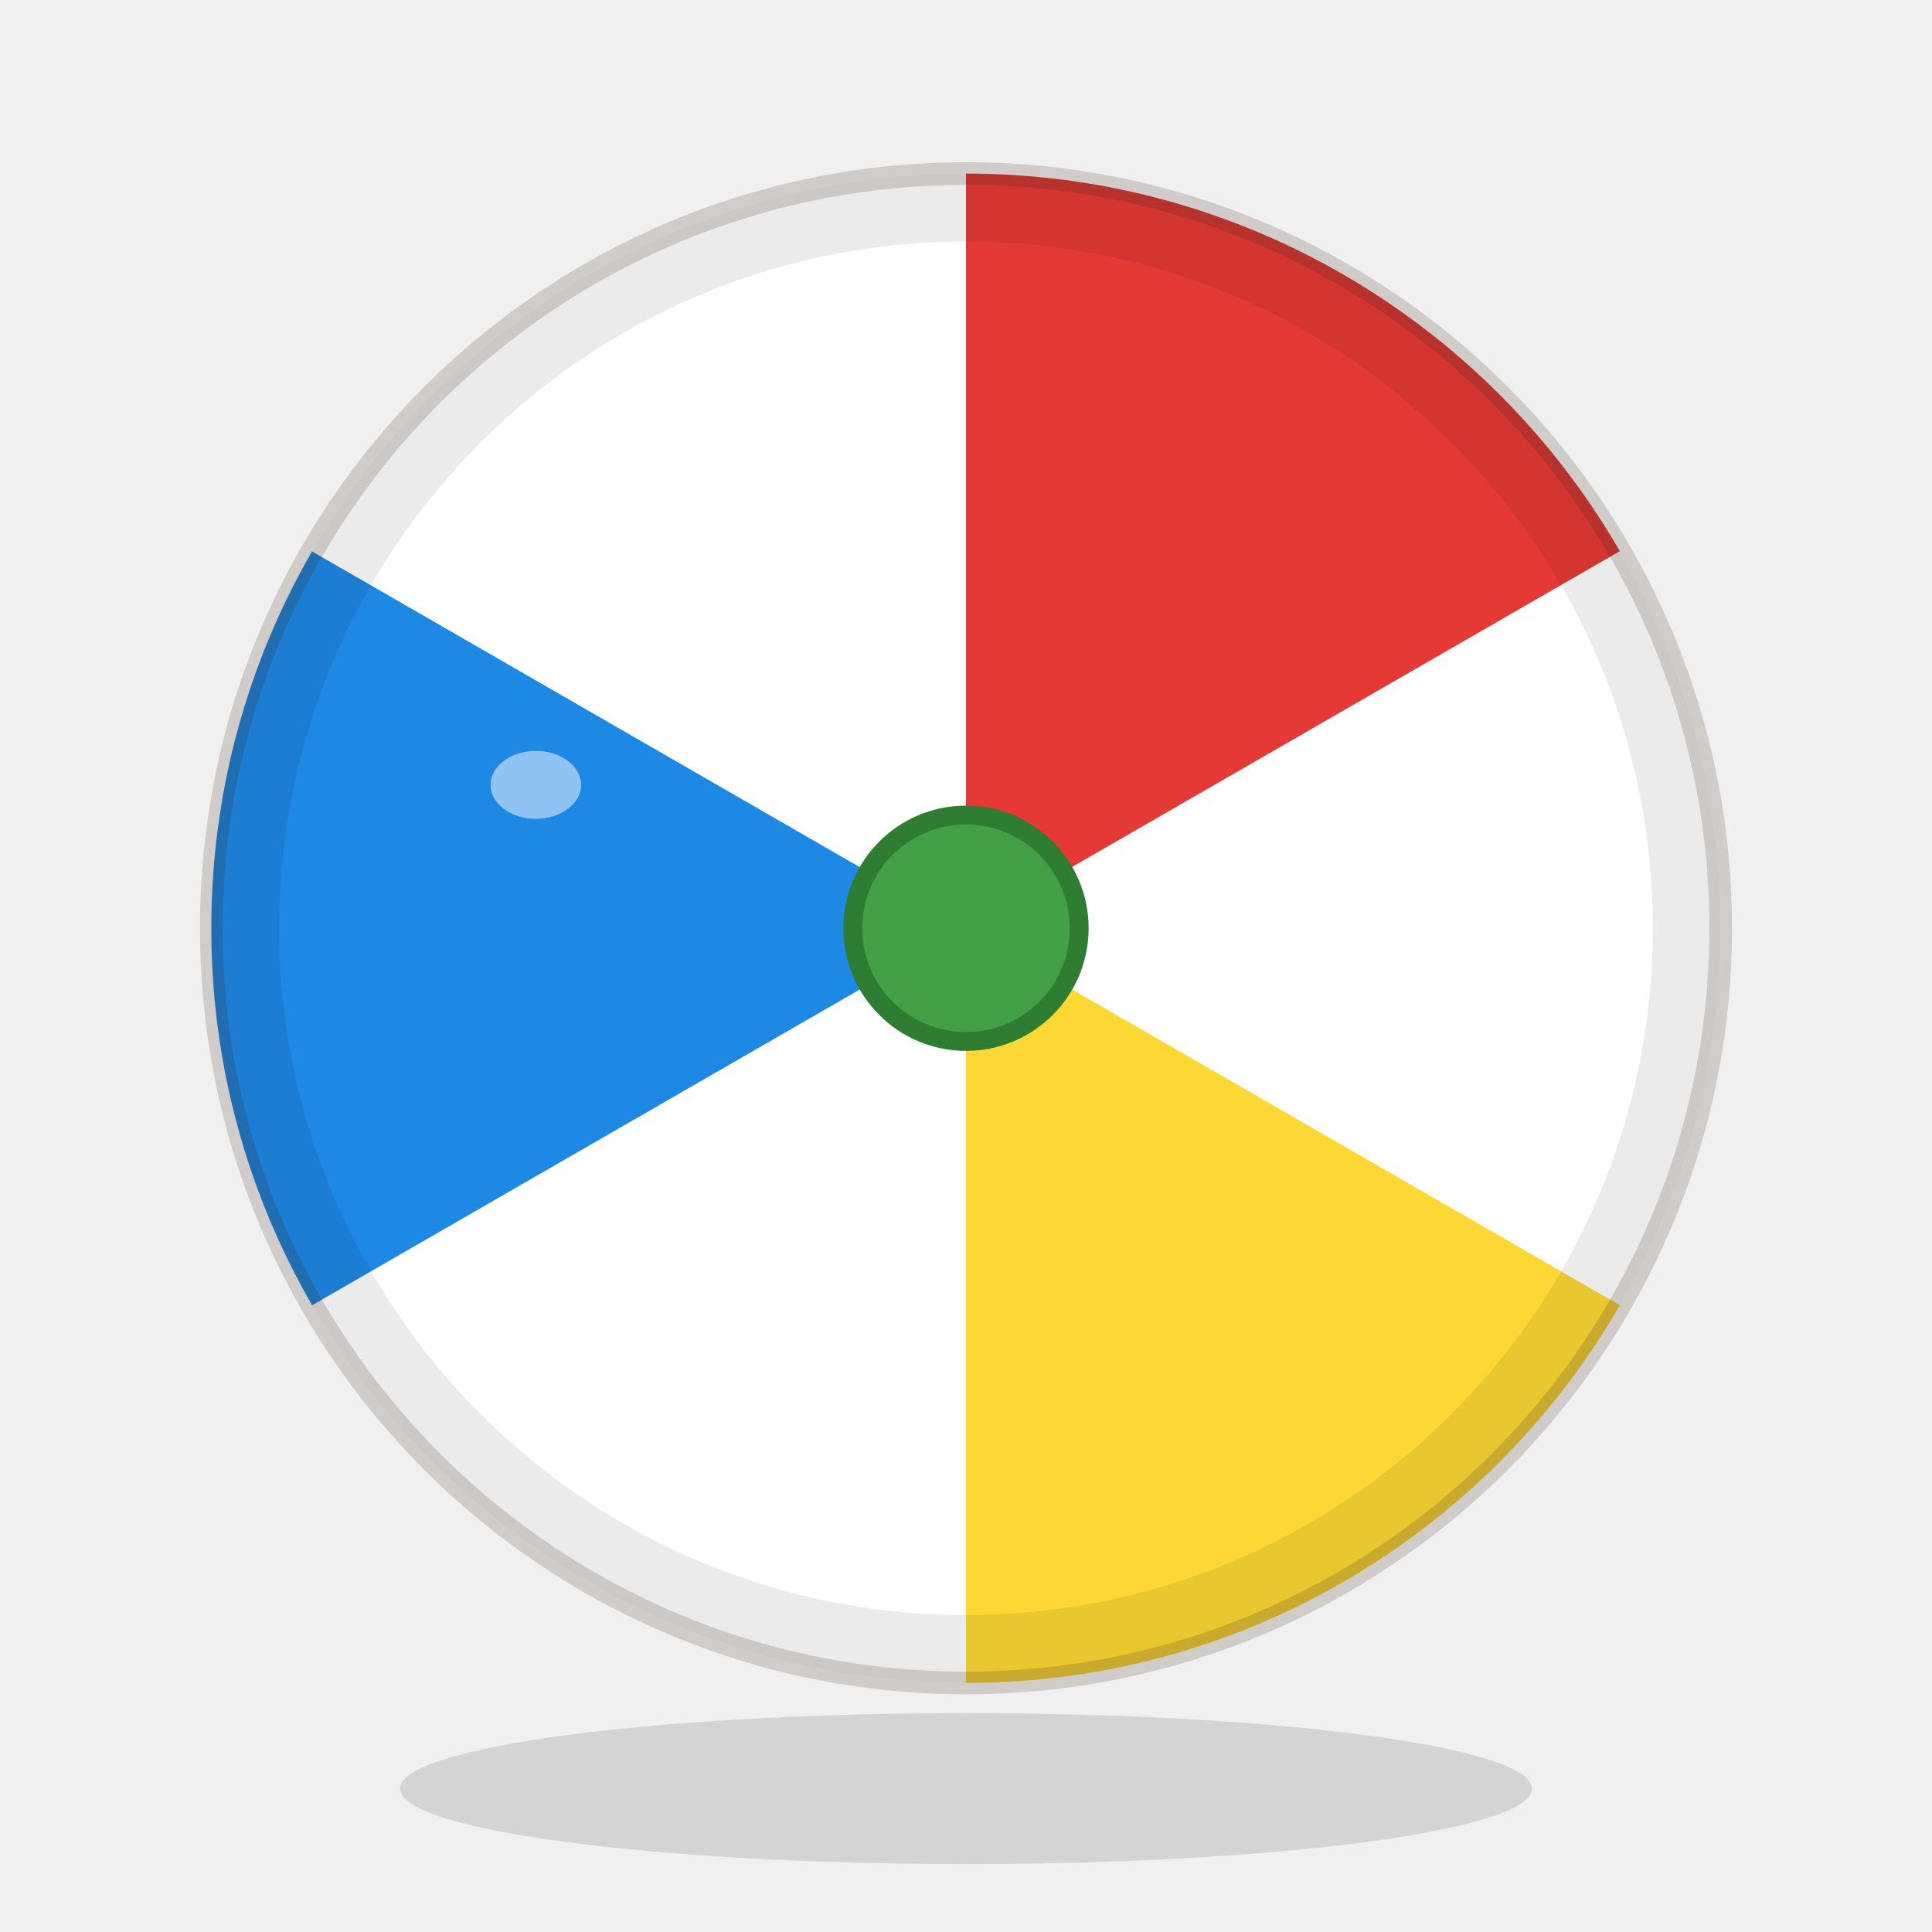
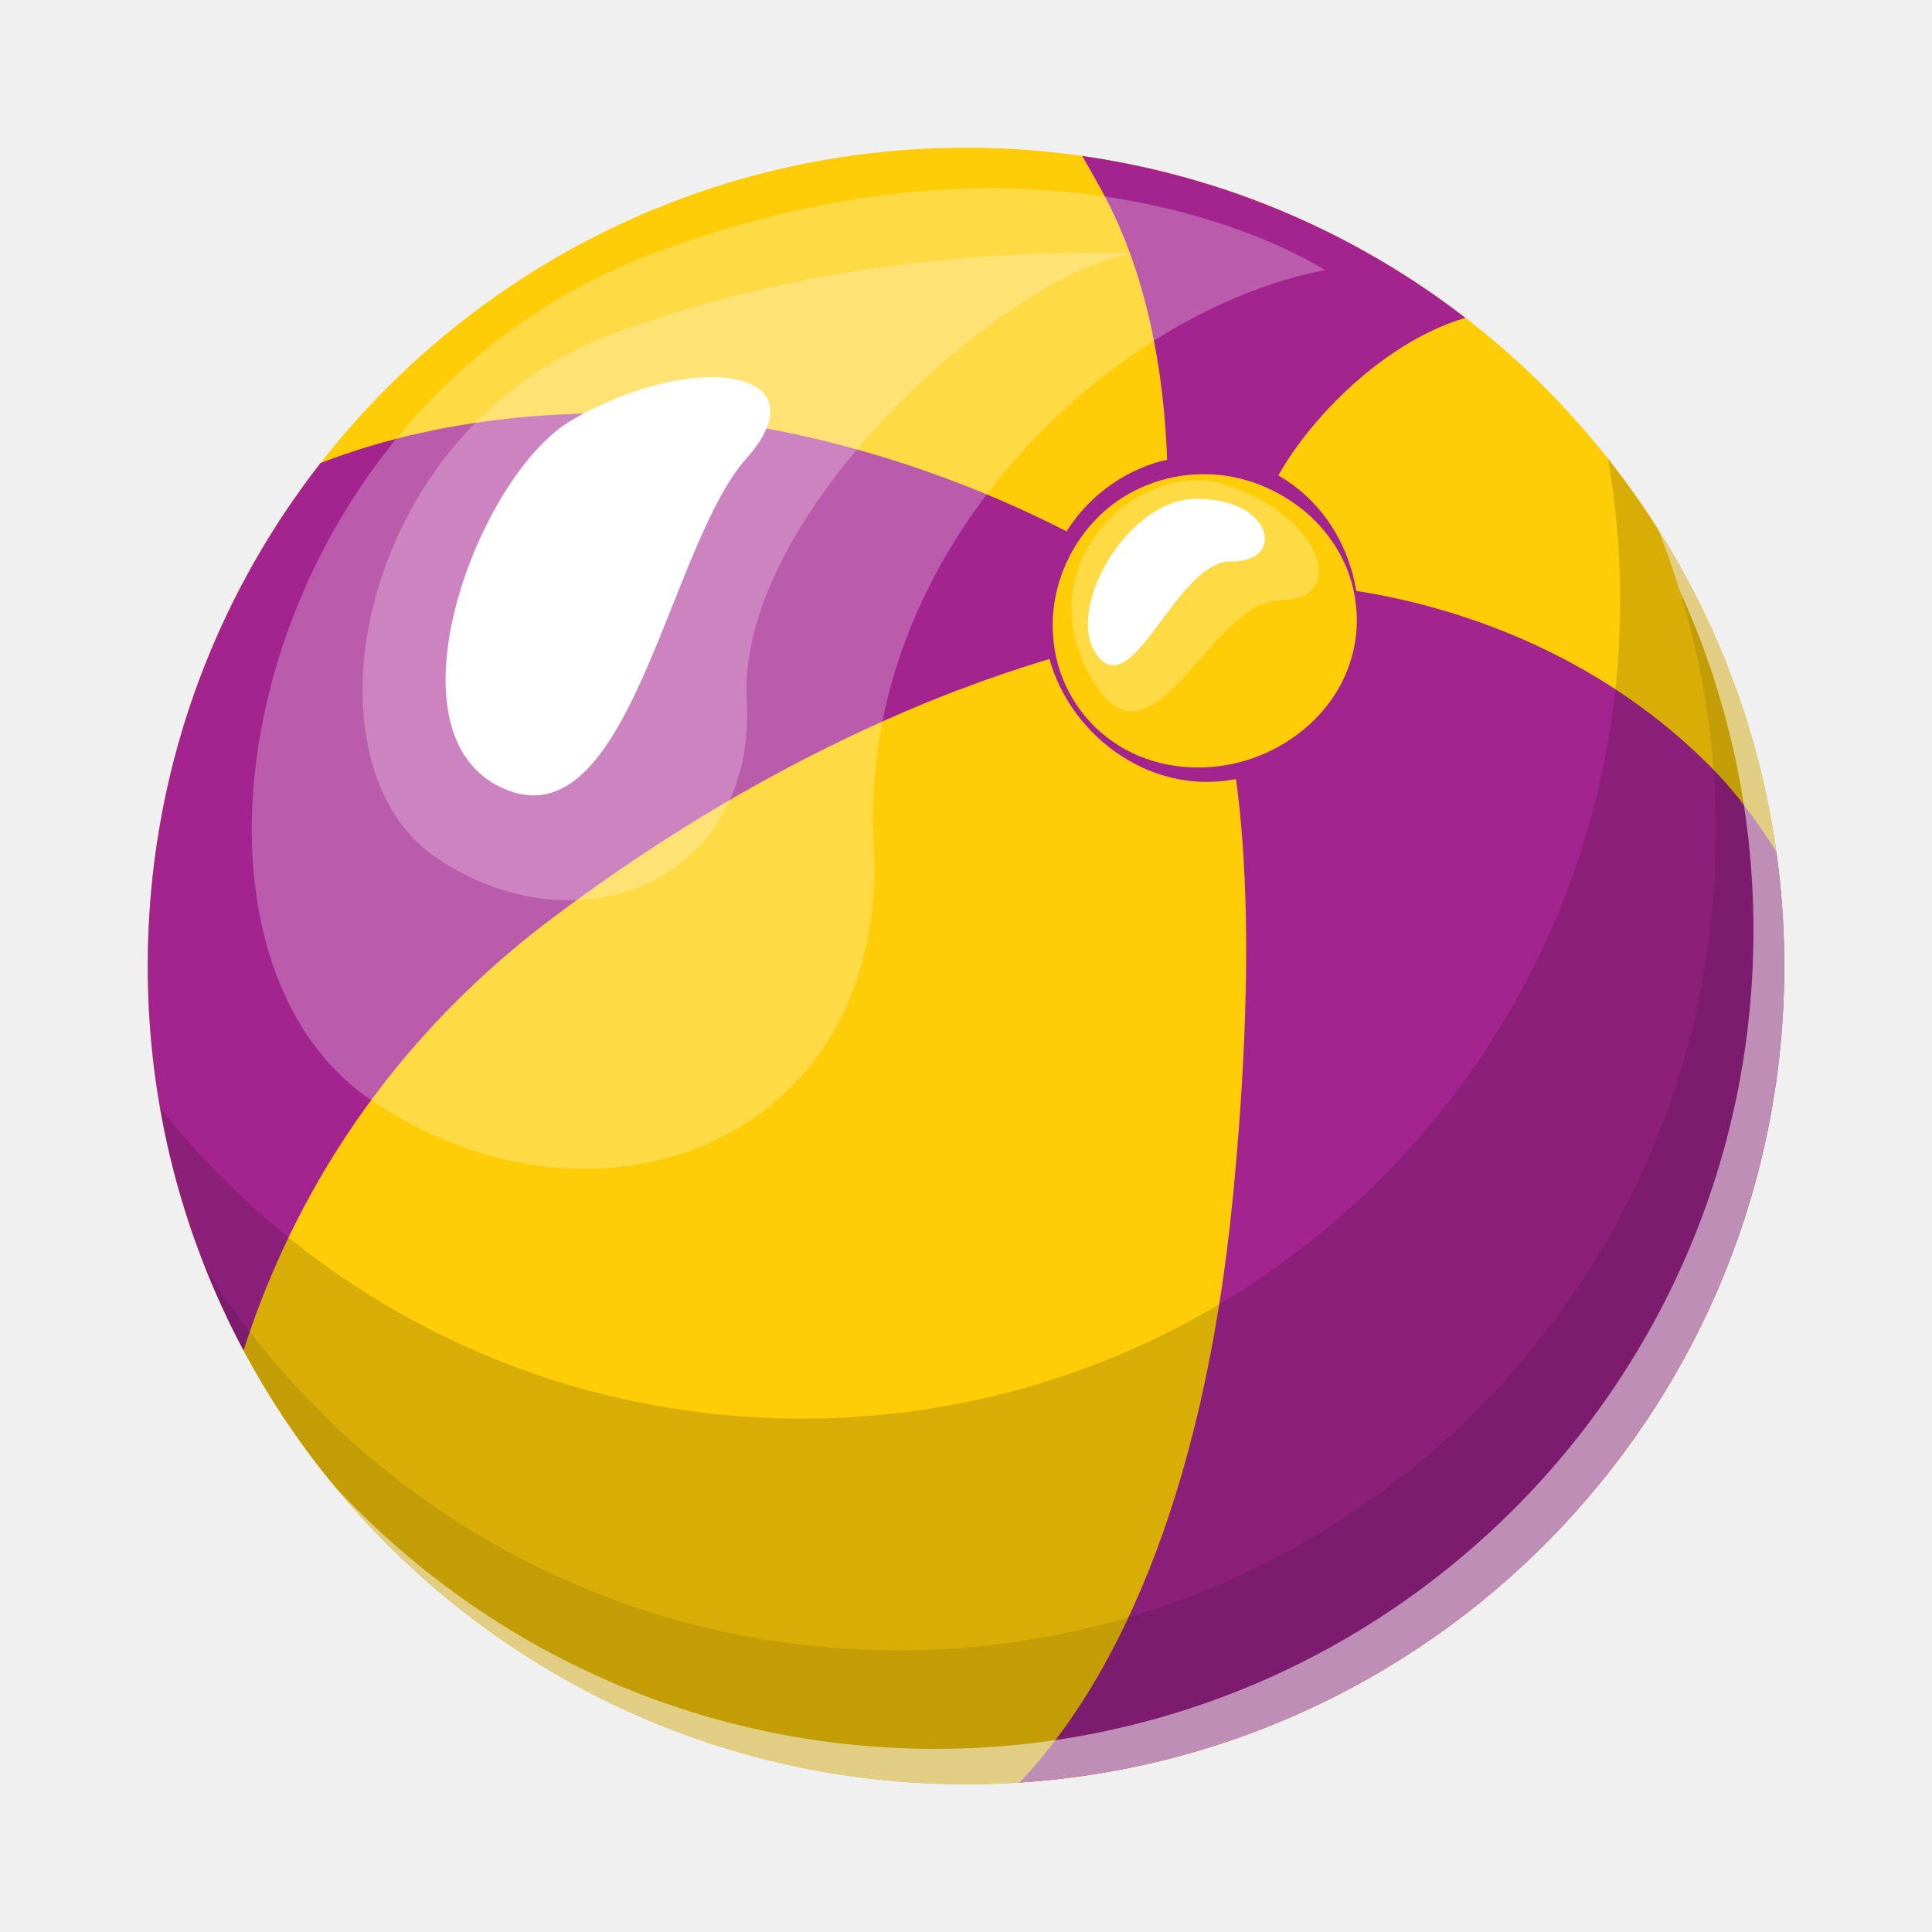
- <svg xmlns="http://www.w3.org/2000/svg" viewBox="0 0 512 512" role="img" aria-label="Pelota">
-   <defs>
-     <clipPath id="pelota-borde">
-       <circle cx="256" cy="246" r="200" />
-     </clipPath>
-   </defs>
-   <ellipse cx="256" cy="474" rx="150" ry="20" fill="#000" opacity="0.12" />
-   <g clip-path="url(#pelota-borde)">
-     <rect x="40" y="30" width="440" height="440" fill="#ffffff" />
-     <path d="M256 246 L256 20 A226 226 0 0 1 452 133 Z" fill="#e53935" />
-     <path d="M256 246 L452 133 A226 226 0 0 1 452 359 Z" fill="#ffffff" />
-     <path d="M256 246 L452 359 A226 226 0 0 1 256 472 Z" fill="#fdd835" />
-     <path d="M256 246 L256 472 A226 226 0 0 1 60 359 Z" fill="#ffffff" />
-     <path d="M256 246 L60 359 A226 226 0 0 1 60 133 Z" fill="#1e88e5" />
-     <path d="M256 246 L60 133 A226 226 0 0 1 256 20 Z" fill="#ffffff" />
-     <circle cx="256" cy="246" r="200" fill="none" stroke="#000" stroke-opacity="0.08" stroke-width="36" />
+ <svg xmlns="http://www.w3.org/2000/svg" version="1.1" id="Capa_1" x="0px" y="0px" viewBox="0 0 500 500" style="enable-background:new 0 0 500 500;" xml:space="preserve">
+   <style type="text/css">
+ 	.st0{fill:#EB2032;}
+ 	.st1{fill:#AD1521;}
+ 	.st2{fill:#C91629;}
+ 	.st3{fill:#A91720;}
+ 	.st4{fill:#FFC32B;}
+ 	.st5{fill:#E7A024;}
+ 	.st6{fill:#FFF4C2;}
+ 	.st7{fill:#FFE793;}
+ 	.st8{fill:#C41828;}
+ 	.st9{fill:#F75259;}
+ 	.st10{fill:#A55116;}
+ 	.st11{fill:#743711;}
+ 	.st12{fill:#BA7A12;}
+ 	.st13{fill:#EEA323;}
+ 	.st14{fill:#FFE68B;}
+ 	.st15{fill:#EA2031;}
+ 	.st16{fill:#A41320;}
+ 	.st17{fill:#BF1827;}
+ 	.st18{fill:#C51929;}
+ 	.st19{fill:#E92232;}
+ 	.st20{fill:#F0C68B;}
+ 	.st21{fill:#FFE8C8;}
+ 	.st22{fill:#005AB3;}
+ 	.st23{fill:#0080FF;}
+ 	.st24{fill:#FFC800;}
+ 	.st25{fill:#FFEA00;}
+ 	.st26{fill:#59B300;}
+ 	.st27{fill:#88CC00;}
+ 	.st28{fill:#E60049;}
+ 	.st29{fill:#FF0051;}
+ 	.st30{opacity:0.5;fill:#FFFFFF;}
+ 	.st31{fill:#FCD6B1;}
+ 	.st32{opacity:0.5;fill:#EDB174;}
+ 	.st33{fill:#BA0808;}
+ 	.st34{opacity:0.2;fill:#FFFFFF;}
+ 	.st35{fill:#A9BEC9;}
+ 	.st36{fill:#CEE6ED;}
+ 	.st37{opacity:0.2;fill:#561F0B;}
+ 	.st38{fill:#FCCBA2;}
+ 	.st39{fill:#BDCCD4;}
+ 	.st40{fill:#FF9933;}
+ 	.st41{fill:#FFCC33;}
+ 	.st42{fill:#FCB910;}
+ 	.st43{fill:#AEC3C4;}
+ 	.st44{opacity:0.3;fill:#FFFFFF;}
+ 	.st45{fill:#A1ADB7;}
+ 	.st46{opacity:0.3;}
+ 	.st47{fill:#EF473F;}
+ 	.st48{fill:#F9CB98;}
+ 	.st49{fill:#C4987A;}
+ 	.st50{opacity:0.2;}
+ 	.st51{fill:#C69F77;}
+ 	.st52{fill:#6E6E6E;}
+ 	.st53{fill:#D9BF9D;}
+ 	.st54{fill:#2D292B;}
+ 	.st55{fill:#FFAD42;}
+ 	.st56{fill:#FF3D3D;}
+ 	.st57{opacity:0.15;}
+ 	.st58{fill:#BABABA;}
+ 	.st59{fill:#4F352D;}
+ 	.st60{fill:#FBC732;}
+ 	.st61{fill:#30211C;}
+ 	.st62{opacity:0.8;fill:#474747;}
+ 	.st63{fill:#262626;}
+ 	.st64{opacity:0.6;fill:#ADADAD;}
+ 	.st65{opacity:0.8;}
+ 	.st66{fill:#474747;}
+ 	.st67{opacity:0.25;}
+ 	.st68{fill:#7B7F80;}
+ 	.st69{fill:#17191C;}
+ 	.st70{fill:#9C9FA1;}
+ 	.st71{fill:#DBDBDA;}
+ 	.st72{fill:#C2C3C3;}
+ 	.st73{fill:#761113;}
+ 	.st74{fill:#F17D6E;}
+ 	.st75{fill:#FFFFFF;}
+ 	.st76{fill:#E88B24;}
+ 	.st77{fill:#F79830;}
+ 	.st78{fill:#A03D23;}
+ 	.st79{fill:#FFFFFF;stroke:#231F20;stroke-width:17.087;stroke-miterlimit:10;}
+ 	.st80{fill:#FCDBB9;}
+ 	.st81{fill:#905624;}
+ 	.st82{fill:#905724;}
+ 	.st83{fill:#FF618E;}
+ 	.st84{fill:#231F20;}
+ 	.st85{fill:#A80F3B;}
+ 	.st86{opacity:0.5;fill:#F89832;}
+ 	.st87{opacity:0.65;fill:#F89832;}
+ 	.st88{fill:#4B200F;}
+ 	.st89{fill:#914722;}
+ 	.st90{fill:#592710;}
+ 	.st91{fill:#A55E37;}
+ 	.st92{fill:#F16E75;}
+ 	.st93{fill:#2B0E07;}
+ 	.st94{fill:#F37C64;}
+ 	.st95{fill:#61221B;}
+ 	.st96{fill:#5DC2AC;}
+ 	.st97{fill:#8B434E;}
+ 	.st98{fill:#924652;}
+ 	.st99{fill:#54935C;}
+ 	.st100{fill:#216B45;}
+ 	.st101{fill:#234B32;}
+ 	.st102{fill:#F29BA1;}
+ 	.st103{fill:#EE787C;}
+ 	.st104{fill:#352727;}
+ 	.st105{fill:#E20613;}
+ 	.st106{fill:#3D2932;}
+ 	.st107{fill:#F8AF00;}
+ 	.st108{fill:#E18800;}
+ 	.st109{fill:#10AE96;}
+ 	.st110{fill:#CFE7E1;}
+ 	.st111{fill:#88CAC0;}
+ 	.st112{fill:#080907;}
+ 	.st113{fill:#F0971C;}
+ 	.st114{fill:#671307;}
+ 	.st115{fill:#E64610;}
+ 	.st116{fill:#A8A8A8;}
+ 	.st117{fill:#49494B;}
+ 	.st118{fill:#D3D4D3;}
+ 	.st119{fill:#2B3138;}
+ 	.st120{fill:#BCBCBC;}
+ 	.st121{fill:#F69678;}
+ 	.st122{fill:#E97D58;}
+ 	.st123{fill:#630C18;}
+ 	.st124{fill:#F7A58A;}
+ 	.st125{fill:#2C292A;}
+ 	.st126{fill:#F9F9F5;}
+ 	.st127{fill:#E8E5E5;}
+ 	.st128{fill:#BDAC90;}
+ 	.st129{fill:#ED7203;}
+ 	.st130{fill:#F6A500;}
+ 	.st131{fill:#F4EBE7;}
+ 	.st132{fill:#E2D1C1;}
+ 	.st133{fill:#583B37;}
+ 	.st134{fill:#028D49;}
+ 	.st135{fill:#6F2127;}
+ 	.st136{fill:#E84F2D;}
+ 	.st137{fill:#14110E;}
+ 	.st138{fill:#876F62;}
+ 	.st139{fill:#EF7E24;}
+ 	.st140{fill:#FABE15;}
+ 	.st141{fill:#F6AD00;}
+ 	.st142{fill:#E64011;}
+ 	.st143{fill:#180406;}
+ 	.st144{fill:#EC6E1C;}
+ 	.st145{fill:#94C13B;}
+ 	.st146{fill:#679533;}
+ 	.st147{fill:#466727;}
+ 	.st148{fill:#B2CD4A;}
+ 	.st149{fill:#78A32C;}
+ 	.st150{fill:#319236;}
+ 	.st151{fill:#0B1612;}
+ 	.st152{fill:#FBEB7C;}
+ 	.st153{fill:#180612;}
+ 	.st154{fill:#5F8A2F;}
+ 	.st155{fill:#E53B36;}
+ 	.st156{fill:#ED7136;}
+ 	.st157{fill:#D42020;}
+ 	.st158{fill:#FF3838;}
+ 	.st159{clip-path:url(#SVGID_2_);}
+ 	.st160{fill:#8E93AB;}
+ 	.st161{fill:#C1C6E3;}
+ 	.st162{fill:#494D61;}
+ 	.st163{fill:#B36363;}
+ 	.st164{fill:#363336;}
+ 	.st165{fill:#6C738F;}
+ 	.st166{fill:#080708;}
+ 	.st167{fill:#363D57;}
+ 	.st168{fill:#33373B;}
+ 	.st169{fill:#252536;}
+ 	.st170{clip-path:url(#SVGID_4_);}
+ 	.st171{fill:#C3CAEB;}
+ 	.st172{fill:#9DB0C2;}
+ 	.st173{fill:#322E33;}
+ 	.st174{fill:#766D78;}
+ 	.st175{fill:#252326;}
+ 	.st176{clip-path:url(#SVGID_6_);}
+ 	.st177{fill:#C3CFDB;}
+ 	.st178{fill:#B8C7D6;}
+ 	.st179{fill:#E3D7E8;}
+ 	.st180{fill:#A396A6;}
+ 	.st181{clip-path:url(#SVGID_8_);}
+ 	.st182{fill:#302C30;}
+ 	.st183{fill:#939DAB;}
+ 	.st184{fill:#69616B;}
+ 	.st185{fill:#8C848C;}
+ 	.st186{fill:#9F97A6;}
+ 	.st187{fill:#4A464D;}
+ 	.st188{fill:#60C4E0;}
+ 	.st189{fill:#29262A;}
+ 	.st190{fill:#A094A3;}
+ 	.st191{clip-path:url(#SVGID_10_);}
+ 	.st192{fill:#CFDCE8;}
+ 	.st193{fill:#6E676E;}
+ 	.st194{fill:#544F54;}
+ 	.st195{fill:#C1C4D1;}
+ 	.st196{fill:#ACAFBF;}
+ 	.st197{fill:#CACEE0;}
+ 	.st198{fill:#898DA1;}
+ 	.st199{fill:#CFD2E0;}
+ 	.st200{fill:#7C8199;}
+ 	.st201{fill:#C1C4D6;}
+ 	.st202{clip-path:url(#SVGID_12_);fill:#3D373D;}
+ 	.st203{fill:#A0A5BF;}
+ 	.st204{fill:#ED4747;}
+ 	.st205{clip-path:url(#SVGID_14_);fill:#A60000;}
+ 	.st206{fill:#FA3535;}
+ 	.st207{clip-path:url(#SVGID_16_);fill:#545A61;}
+ 	.st208{fill-rule:evenodd;clip-rule:evenodd;fill:#313D48;}
+ 	.st209{fill-rule:evenodd;clip-rule:evenodd;fill:#212930;}
+ 	.st210{fill-rule:evenodd;clip-rule:evenodd;fill:#445261;}
+ 	.st211{fill-rule:evenodd;clip-rule:evenodd;fill:#727E87;}
+ 	.st212{fill-rule:evenodd;clip-rule:evenodd;fill:#BDC3C7;}
+ 	.st213{fill-rule:evenodd;clip-rule:evenodd;fill:#1E1E1E;}
+ 	.st214{fill-rule:evenodd;clip-rule:evenodd;fill:#ECF0F1;}
+ 	.st215{fill-rule:evenodd;clip-rule:evenodd;fill:#D73C2C;}
+ 	.st216{fill-rule:evenodd;clip-rule:evenodd;fill:#A70C00;}
+ 	.st217{fill-rule:evenodd;clip-rule:evenodd;fill:#F75C4C;}
+ 	.st218{fill-rule:evenodd;clip-rule:evenodd;fill:#1BAB15;}
+ 	.st219{fill-rule:evenodd;clip-rule:evenodd;fill:#8FE616;}
+ 	.st220{fill-rule:evenodd;clip-rule:evenodd;fill:#6BD21C;}
+ 	.st221{fill-rule:evenodd;clip-rule:evenodd;fill:#29C5FF;}
+ 	.st222{fill-rule:evenodd;clip-rule:evenodd;fill:#71D3FB;}
+ 	.st223{fill-rule:evenodd;clip-rule:evenodd;fill:#1C2A39;}
+ 	.st224{fill-rule:evenodd;clip-rule:evenodd;fill:#A8AFB0;}
+ 	.st225{fill-rule:evenodd;clip-rule:evenodd;fill:#006C11;}
+ 	.st226{fill-rule:evenodd;clip-rule:evenodd;fill:#7EDB1E;}
+ 	.st227{fill-rule:evenodd;clip-rule:evenodd;fill:#005C01;}
+ 	.st228{fill-rule:evenodd;clip-rule:evenodd;fill:#2C3A49;}
+ 	.st229{fill:#99ADB5;}
+ 	.st230{fill:#E6E7E8;}
+ 	.st231{fill:#BAC8CE;}
+ 	.st232{fill:#939598;}
+ 	.st233{fill:#48636E;}
+ 	.st234{fill:#4F6C78;}
+ 	.st235{fill:#394E57;}
+ 	.st236{fill:#405A66;}
+ 	.st237{fill:#4F6E7D;}
+ 	.st238{fill:#45616E;}
+ 	.st239{fill:#BCBEC0;}
+ 	.st240{fill:#A7A9AC;}
+ 	.st241{fill:#384952;}
+ 	.st242{fill:#2A363D;}
+ 	.st243{fill:#CBD5DA;}
+ 	.st244{fill:#CFD9DD;}
+ 	.st245{fill:#28353A;}
+ 	.st246{fill:#3A4C54;}
+ 	.st247{fill:#D1D3D4;}
+ 	.st248{fill:#F02B2B;}
+ 	.st249{fill:#D98989;}
+ 	.st250{fill:#BA1313;}
+ 	.st251{fill:#DB8383;}
+ 	.st252{fill:#F79C9C;}
+ 	.st253{fill:#BA2121;}
+ 	.st254{fill:#3221D5;}
+ 	.st255{fill:#5042E9;}
+ 	.st256{fill:#DEDCFF;}
+ 	.st257{fill:#CEC5FF;}
+ 	.st258{fill:#BDB4FD;}
+ 	.st259{fill:#333731;}
+ 	.st260{fill:#1D211B;}
+ 	.st261{fill:#A1A49F;}
+ 	.st262{fill:url(#SVGID_17_);}
+ 	.st263{fill:url(#SVGID_18_);}
+ 	.st264{fill:url(#SVGID_19_);}
+ 	.st265{opacity:0.471;fill:url(#SVGID_20_);}
+ 	.st266{fill:url(#SVGID_21_);}
+ 	.st267{opacity:0.278;fill:url(#SVGID_22_);}
+ 	.st268{opacity:0.62;fill:url(#SVGID_23_);}
+ 	.st269{opacity:0.651;fill:url(#SVGID_24_);}
+ 	.st270{opacity:0.651;fill:url(#SVGID_25_);}
+ 	.st271{opacity:0.388;fill:url(#SVGID_26_);}
+ 	.st272{fill:url(#SVGID_27_);}
+ 	.st273{fill:url(#SVGID_28_);}
+ 	.st274{opacity:0.62;fill:url(#SVGID_29_);}
+ 	.st275{fill:url(#SVGID_30_);}
+ 	.st276{opacity:0.678;fill:url(#SVGID_31_);}
+ 	.st277{fill:url(#SVGID_32_);}
+ 	.st278{fill:url(#SVGID_33_);}
+ 	.st279{fill:none;}
+ 	.st280{fill:url(#SVGID_34_);}
+ 	.st281{opacity:0.631;fill:url(#SVGID_35_);}
+ 	.st282{fill:url(#SVGID_36_);}
+ 	.st283{fill:url(#SVGID_37_);}
+ 	.st284{opacity:0.878;fill:url(#SVGID_38_);}
+ 	.st285{fill:url(#SVGID_39_);}
+ 	.st286{fill:url(#SVGID_40_);}
+ 	.st287{fill:url(#SVGID_41_);}
+ 	.st288{fill:url(#SVGID_42_);}
+ 	.st289{fill:url(#SVGID_43_);}
+ 	.st290{fill:url(#SVGID_44_);}
+ 	.st291{fill:url(#SVGID_45_);}
+ 	.st292{fill:url(#SVGID_46_);}
+ 	.st293{fill:url(#SVGID_47_);}
+ 	.st294{fill:url(#SVGID_48_);}
+ 	.st295{fill:url(#SVGID_49_);}
+ 	.st296{fill:url(#SVGID_50_);}
+ 	.st297{opacity:0.722;fill:url(#SVGID_51_);}
+ 	.st298{fill:url(#SVGID_52_);}
+ 	.st299{opacity:0.529;fill:url(#SVGID_53_);}
+ 	.st300{fill:url(#SVGID_54_);}
+ 	.st301{fill:url(#SVGID_55_);}
+ 	.st302{fill:url(#SVGID_56_);}
+ 	.st303{fill:url(#SVGID_57_);}
+ 	.st304{fill:url(#SVGID_58_);}
+ 	.st305{fill:url(#SVGID_59_);}
+ 	.st306{fill:url(#SVGID_60_);}
+ 	.st307{fill:url(#SVGID_61_);}
+ 	.st308{fill:url(#SVGID_62_);}
+ 	.st309{opacity:0.49;fill:url(#SVGID_63_);}
+ 	.st310{opacity:0.49;fill:url(#SVGID_64_);}
+ 	.st311{opacity:0.729;fill:#FFFFFF;}
+ 	.st312{fill:url(#SVGID_65_);}
+ 	.st313{opacity:0.859;fill:url(#SVGID_66_);}
+ 	.st314{fill:url(#SVGID_67_);}
+ 	.st315{opacity:0.91;fill:url(#SVGID_68_);}
+ 	.st316{opacity:0.251;fill:url(#SVGID_69_);}
+ 	.st317{opacity:0.639;fill:url(#SVGID_70_);}
+ 	.st318{fill:url(#SVGID_71_);}
+ 	.st319{clip-path:url(#SVGID_73_);}
+ 	.st320{fill:url(#SVGID_74_);}
+ 	.st321{fill:#FECD07;}
+ 	.st322{fill:#A3248F;}
+ 	.st323{opacity:0.1;}
+ 	.st324{opacity:0.25;fill:#FFFFFF;}
+ 	.st325{fill:#9A492B;}
+ 	.st326{opacity:0.22;}
+ 	.st327{fill:#E3A265;}
+ 	.st328{fill:#1B9B61;}
+ 	.st329{opacity:0.32;}
+ 	.st330{fill:#0C5B33;}
+ 	.st331{opacity:0.28;}
+ 	.st332{fill-rule:evenodd;clip-rule:evenodd;fill:#824B18;}
+ 	.st333{fill-rule:evenodd;clip-rule:evenodd;fill:#AB6524;}
+ 	.st334{fill-rule:evenodd;clip-rule:evenodd;fill:#633810;}
+ 	.st335{fill-rule:evenodd;clip-rule:evenodd;fill:#4E2312;}
+ 	.st336{fill-rule:evenodd;clip-rule:evenodd;fill:#9C5C1F;}
+ 	.st337{fill-rule:evenodd;clip-rule:evenodd;fill:#D7893E;}
+ 	.st338{fill:#FFF0CC;}
+ 	.st339{fill:#E8D6CA;}
+ 	.st340{fill:#A35735;}
+ 	.st341{fill:#DBCDC6;}
+ 	.st342{fill:#4D2511;}
+ 	.st343{fill:#C7AFA3;}
+ 	.st344{fill:#11475C;}
+ 	.st345{fill:#093242;}
+ 	.st346{fill:#191B1C;}
+ 	.st347{fill:#7A3C1F;}
+ 	.st348{fill:#B3B3B3;}
+ 	.st349{fill:#F0C6A0;}
+ 	.st350{fill:#9DB4BD;}
+ 	.st351{fill:#572823;}
+ 	.st352{fill:#FFF7E6;}
+ 	.st353{fill:#999999;}
+ 	.st354{fill:#753A1E;}
+ 	.st355{fill:#8D9093;}
+ 	.st356{fill:url(#SVGID_75_);}
+ 	.st357{fill:url(#SVGID_76_);}
+ 	.st358{fill:url(#SVGID_77_);}
+ 	.st359{fill:url(#SVGID_78_);}
+ 	.st360{fill:url(#SVGID_79_);}
+ 	.st361{fill:url(#SVGID_80_);}
+ 	.st362{fill:url(#SVGID_81_);}
+ 	.st363{fill:#E7E9EA;}
+ 	.st364{fill:url(#SVGID_82_);}
+ 	.st365{fill:url(#SVGID_83_);}
+ 	.st366{fill:#269EE0;}
+ 	.st367{fill:url(#SVGID_84_);}
+ 	.st368{fill:#62C1EA;}
+ 	.st369{fill:url(#SVGID_85_);}
+ 	.st370{fill:url(#SVGID_86_);}
+ 	.st371{fill:url(#SVGID_87_);}
+ 	.st372{fill:url(#SVGID_88_);}
+ 	.st373{fill:url(#SVGID_89_);}
+ 	.st374{fill:url(#SVGID_90_);}
+ 	.st375{fill:url(#SVGID_91_);}
+ </style>
+   <g>
+     <circle class="st321" cx="250" cy="250" r="211.77" />
+     <path class="st322" d="M461.77,250c0-10.02-0.71-19.88-2.06-29.54c-5.33-8.69-11.57-16.82-18.85-23.87   C394.16,151.3,334,151.3,334,151.3s-12.03-10.62-4.25-26.19c7-14,26.58-35.99,49.49-42.86c-28.26-21.8-62.17-36.62-99.17-41.88   c1.66,2.86,3.36,5.85,5.1,9.03C309.24,93.27,300.74,152,300.74,152s-45.29-32.55-110.4-42.46c-33.76-5.14-73.6-2.85-107.4,10.31   C54.93,155.76,38.23,200.93,38.23,250c0,35.97,8.98,69.83,24.8,99.49c10.78-33.7,33.22-76.76,79.9-111.86   c91.29-68.64,164.89-75.01,164.89-75.01s23.14,23.92,11.32,146.49c-7.84,81.39-32.14,127.9-55.29,152.2   C374.35,454.17,461.77,362.3,461.77,250z" />
+     <g>
+       <circle class="st321" cx="311.3" cy="160.41" r="40.07" />
+       <g>
+         <path class="st322" d="M351.6,160.41c-0.01,10.5-3.64,21.21-10.95,29.35c-3.65,4.03-8.18,7.35-13.25,9.52     c-5.08,2.17-10.59,3.21-16.12,3.07c-5.44-0.14-10.9-1.47-15.79-3.77c-4.9-2.3-9.33-5.49-13.04-9.32     c-7.45-7.64-12.1-17.99-12.45-28.87c-0.19-5.37,0.63-10.9,2.61-16.01c1.95-5.13,5.01-9.85,8.87-13.8     c3.85-3.96,8.49-7.17,13.6-9.36c5.11-2.21,10.66-3.28,16.27-3.28c5.49,0.08,11.1,1.17,16.14,3.44c5.07,2.21,9.59,5.59,13.21,9.65     C347.99,139.17,351.63,149.9,351.6,160.41z M351.15,160.41c-0.04-2.61-0.3-5.21-0.87-7.75c-0.59-2.53-1.39-5.02-2.52-7.35     c-2.19-4.69-5.4-8.82-9.17-12.19c-7.62-6.67-17.36-10.51-27.32-10.39c-9.81,0.01-19.69,3.87-26.81,10.84     c-7.13,6.94-11.61,16.63-12,26.86c-0.16,5.05,0.6,10.25,2.52,15.03c1.88,4.79,4.82,9.18,8.5,12.77c3.7,3.58,8.17,6.35,12.96,8.06     c4.8,1.73,9.84,2.47,14.89,2.32c4.96-0.14,9.94-1.16,14.55-3.01c4.63-1.85,8.98-4.48,12.75-7.87c3.77-3.37,6.99-7.51,9.17-12.21     C349.99,170.84,351.17,165.63,351.15,160.41z" />
+       </g>
+     </g>
+     <g>
+       <path class="st57" d="M416.12,118.66c2.08,11.92,3.18,24.19,3.18,36.7c0,116.96-94.81,211.77-211.77,211.77    c-67.34,0-127.33-31.44-166.12-80.43C58.79,386.16,145.56,461.77,250,461.77c116.96,0,211.77-94.81,211.77-211.77    C461.77,200.38,444.7,154.75,416.12,118.66z" />
+       <path class="st323" d="M429.1,136.97c9.66,24.23,14.98,50.67,14.98,78.35c0,116.96-94.81,211.77-211.77,211.77    c-75.38,0-141.55-39.39-179.08-98.71C84.39,406.53,160.73,461.77,250,461.77c116.96,0,211.77-94.81,211.77-211.77    C461.77,208.44,449.79,169.68,429.1,136.97z" />
+       <path class="st30" d="M429.1,136.97c2.06,5.17,3.91,10.44,5.56,15.79c12.29,26.82,19.14,56.64,19.14,88.07    c0,116.96-94.81,211.77-211.77,211.77c-61.63,0-117.09-26.33-155.78-68.34c38.83,47.31,97.76,77.5,163.75,77.5    c116.96,0,211.77-94.81,211.77-211.77C461.77,208.44,449.79,169.68,429.1,136.97z" />
+       <path class="st324" d="M342.88,69.91c0,0-67.38-44.88-174.6-4.01C63.15,105.97,37.15,244.77,96.07,284.72    c58.92,39.95,134.29,10.23,130.04-66.2C221.87,142.1,287.68,80.53,342.88,69.91z" />
+       <path class="st324" d="M292.46,65.67c0,0-68.7-4.11-134.93,21.13c-64.95,24.76-81.01,110.5-44.61,135.19    c36.4,24.68,82.96,6.32,80.34-40.9C190.63,133.87,258.36,72.22,292.46,65.67z" />
+       <path class="st75" d="M148.09,108.66c-24.32,13.96-49.89,81.74-17.51,95.54c32.38,13.8,42.33-62.8,62.57-85.54    C213.37,95.92,180.47,90.08,148.09,108.66z" />
+     </g>
+     <path class="st324" d="M316.87,125.38c-21.5-6.72-50.95,19.37-35.03,49.1c15.92,29.72,31.05-19.11,49.36-19.11   S341.86,133.19,316.87,125.38z" />
+     <path class="st75" d="M309.31,129.09c-17.89,0.23-34.36,29.46-25.08,40.87c9.29,11.41,20.43-24.95,34.5-24.68   C332.8,145.55,329.6,128.83,309.31,129.09z" />
  </g>
-   <circle cx="256" cy="246" r="200" fill="none" stroke="#3b2a1a" stroke-opacity="0.18" stroke-width="6" />
-   <circle cx="256" cy="246" r="30" fill="#43a047" />
-   <circle cx="256" cy="246" r="30" fill="none" stroke="#2e7d32" stroke-width="5" />
-   <ellipse cx="180" cy="150" rx="46" ry="26" fill="#ffffff" opacity="0.55" transform="rotate(-35 180 150)" />
-   <ellipse cx="142" cy="208" rx="12" ry="9" fill="#ffffff" opacity="0.5" />
</svg>
